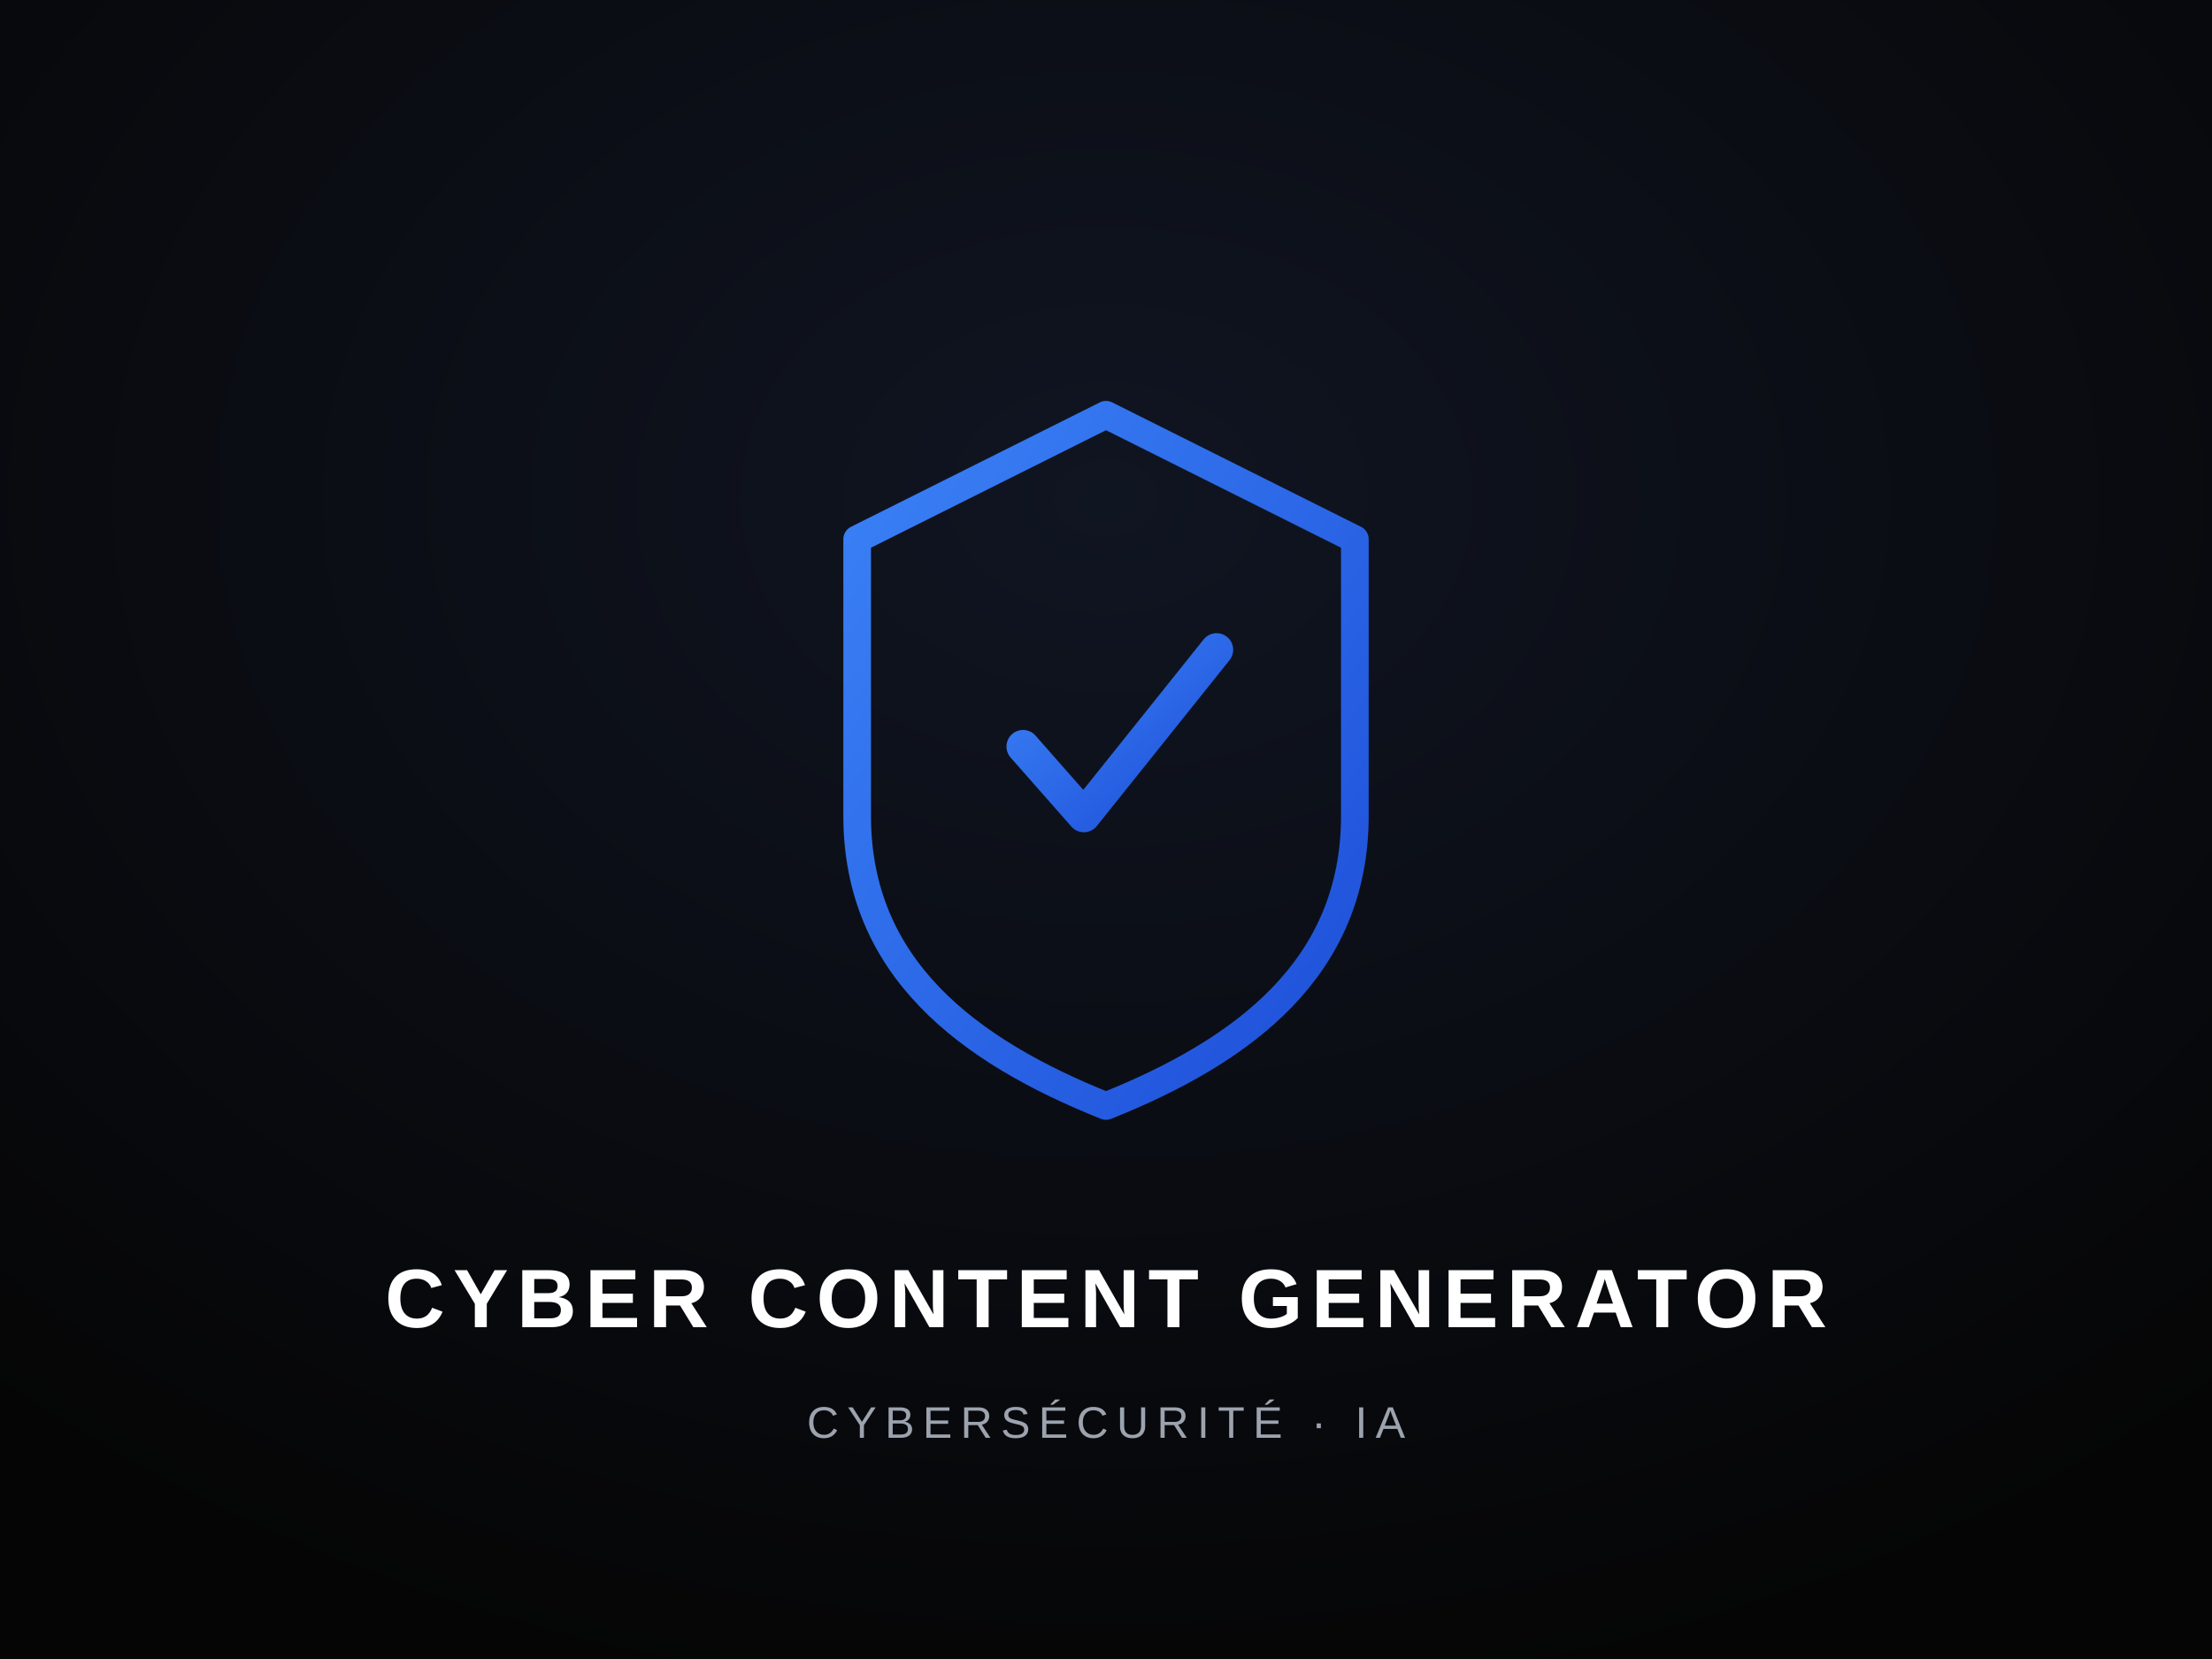
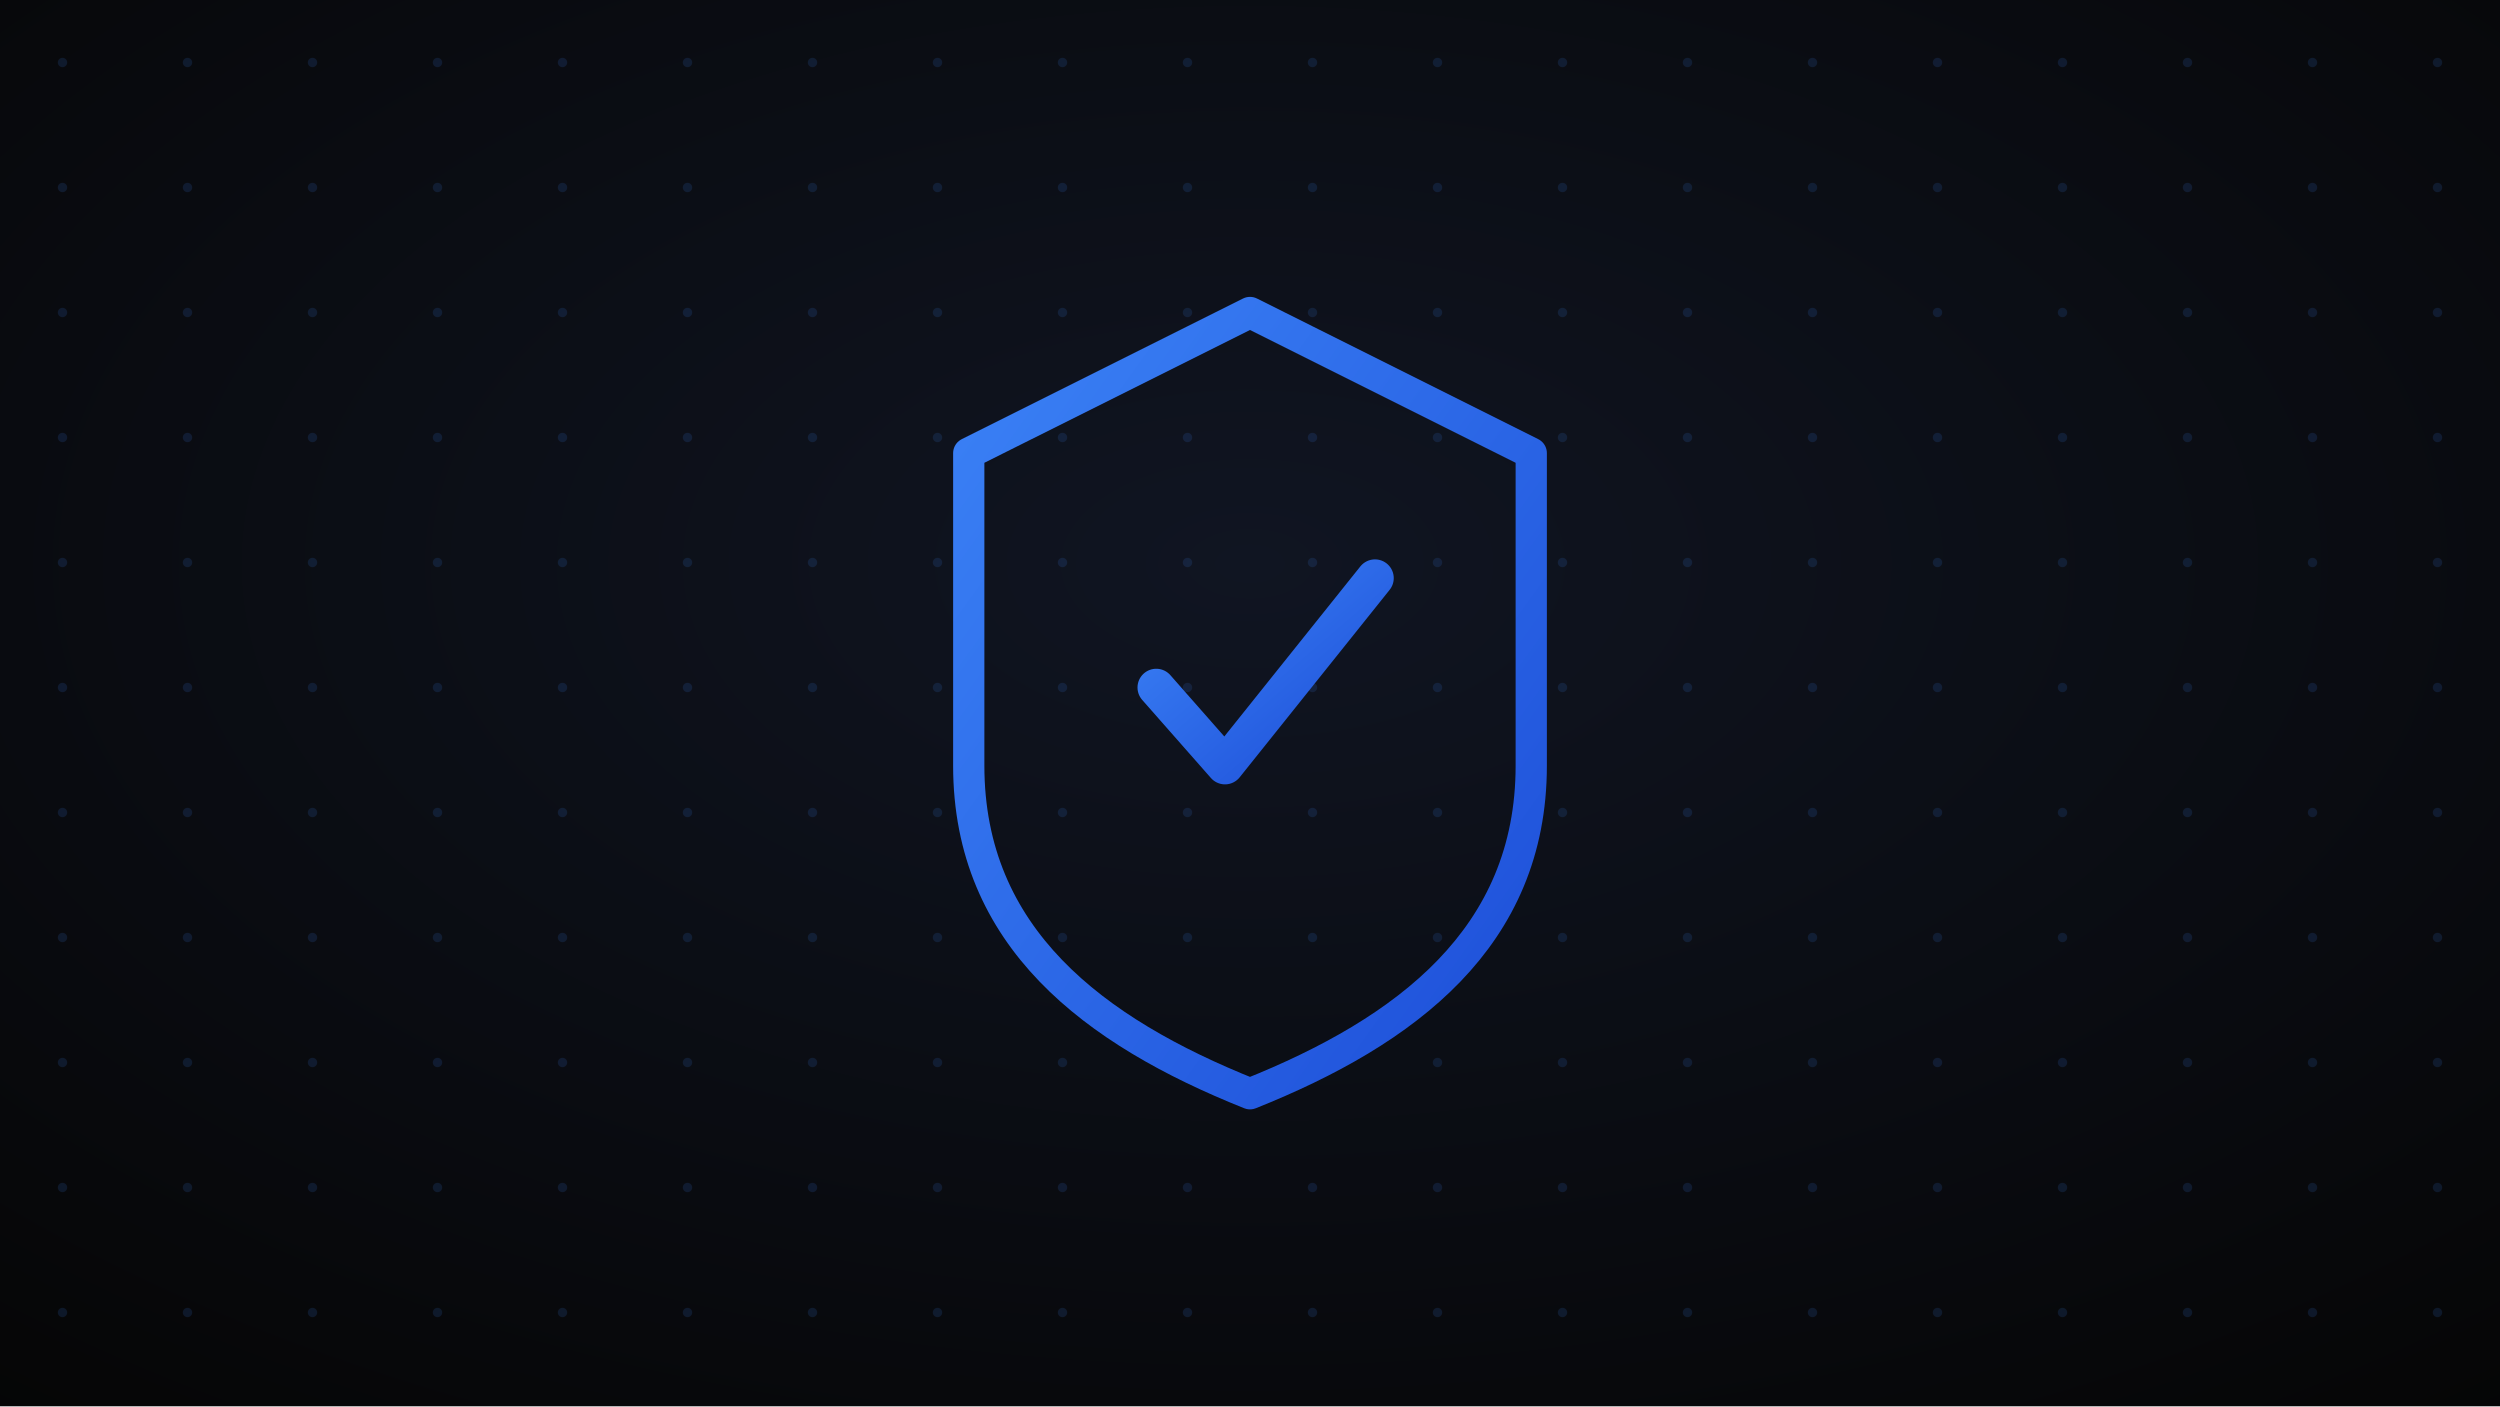
- <svg xmlns="http://www.w3.org/2000/svg" viewBox="0 0 800 600" width="800" height="600">
+ <svg xmlns="http://www.w3.org/2000/svg" viewBox="0 0 800 450" width="800" height="450" role="img" aria-label="Cybersécurité">
  <defs>
-     <radialGradient id="bg" cx="50%" cy="30%" r="75%">
+     <radialGradient id="bg" cx="50%" cy="40%" r="80%">
      <stop offset="0%" stop-color="#101522" />
      <stop offset="100%" stop-color="#050505" />
    </radialGradient>
    <linearGradient id="accent" x1="0%" y1="0%" x2="100%" y2="100%">
      <stop offset="0%" stop-color="#3b82f6" />
      <stop offset="100%" stop-color="#1d4ed8" />
    </linearGradient>
+     <pattern id="dots" width="40" height="40" patternUnits="userSpaceOnUse">
+       <circle cx="20" cy="20" r="1.5" fill="#3b82f6" />
+     </pattern>
  </defs>
-   <rect width="800" height="600" fill="url(#bg)" />
-   <g transform="translate(400,260)" stroke="url(#accent)" stroke-width="10" fill="none" stroke-linecap="round" stroke-linejoin="round">
+   <rect width="800" height="450" fill="url(#bg)" />
+   <rect width="800" height="450" fill="url(#dots)" opacity="0.14" />
+   <g transform="translate(400,210)" stroke="url(#accent)" stroke-width="10" fill="none" stroke-linecap="round" stroke-linejoin="round">
    <path d="M0,-110 L90,-65 L90,35 C90,90 50,120 0,140 C-50,120 -90,90 -90,35 L-90,-65 Z" />
    <path d="M-30,10 L-8,35 L40,-25" stroke-width="12" />
  </g>
-   <text x="400" y="480" text-anchor="middle" fill="#ffffff" font-family="Arial, sans-serif" font-size="30" font-weight="700" letter-spacing="3">CYBER CONTENT GENERATOR</text>
-   <text x="400" y="520" text-anchor="middle" fill="#9ca3af" font-family="Arial, sans-serif" font-size="16" letter-spacing="3">CYBERSÉCURITÉ · IA</text>
</svg>
